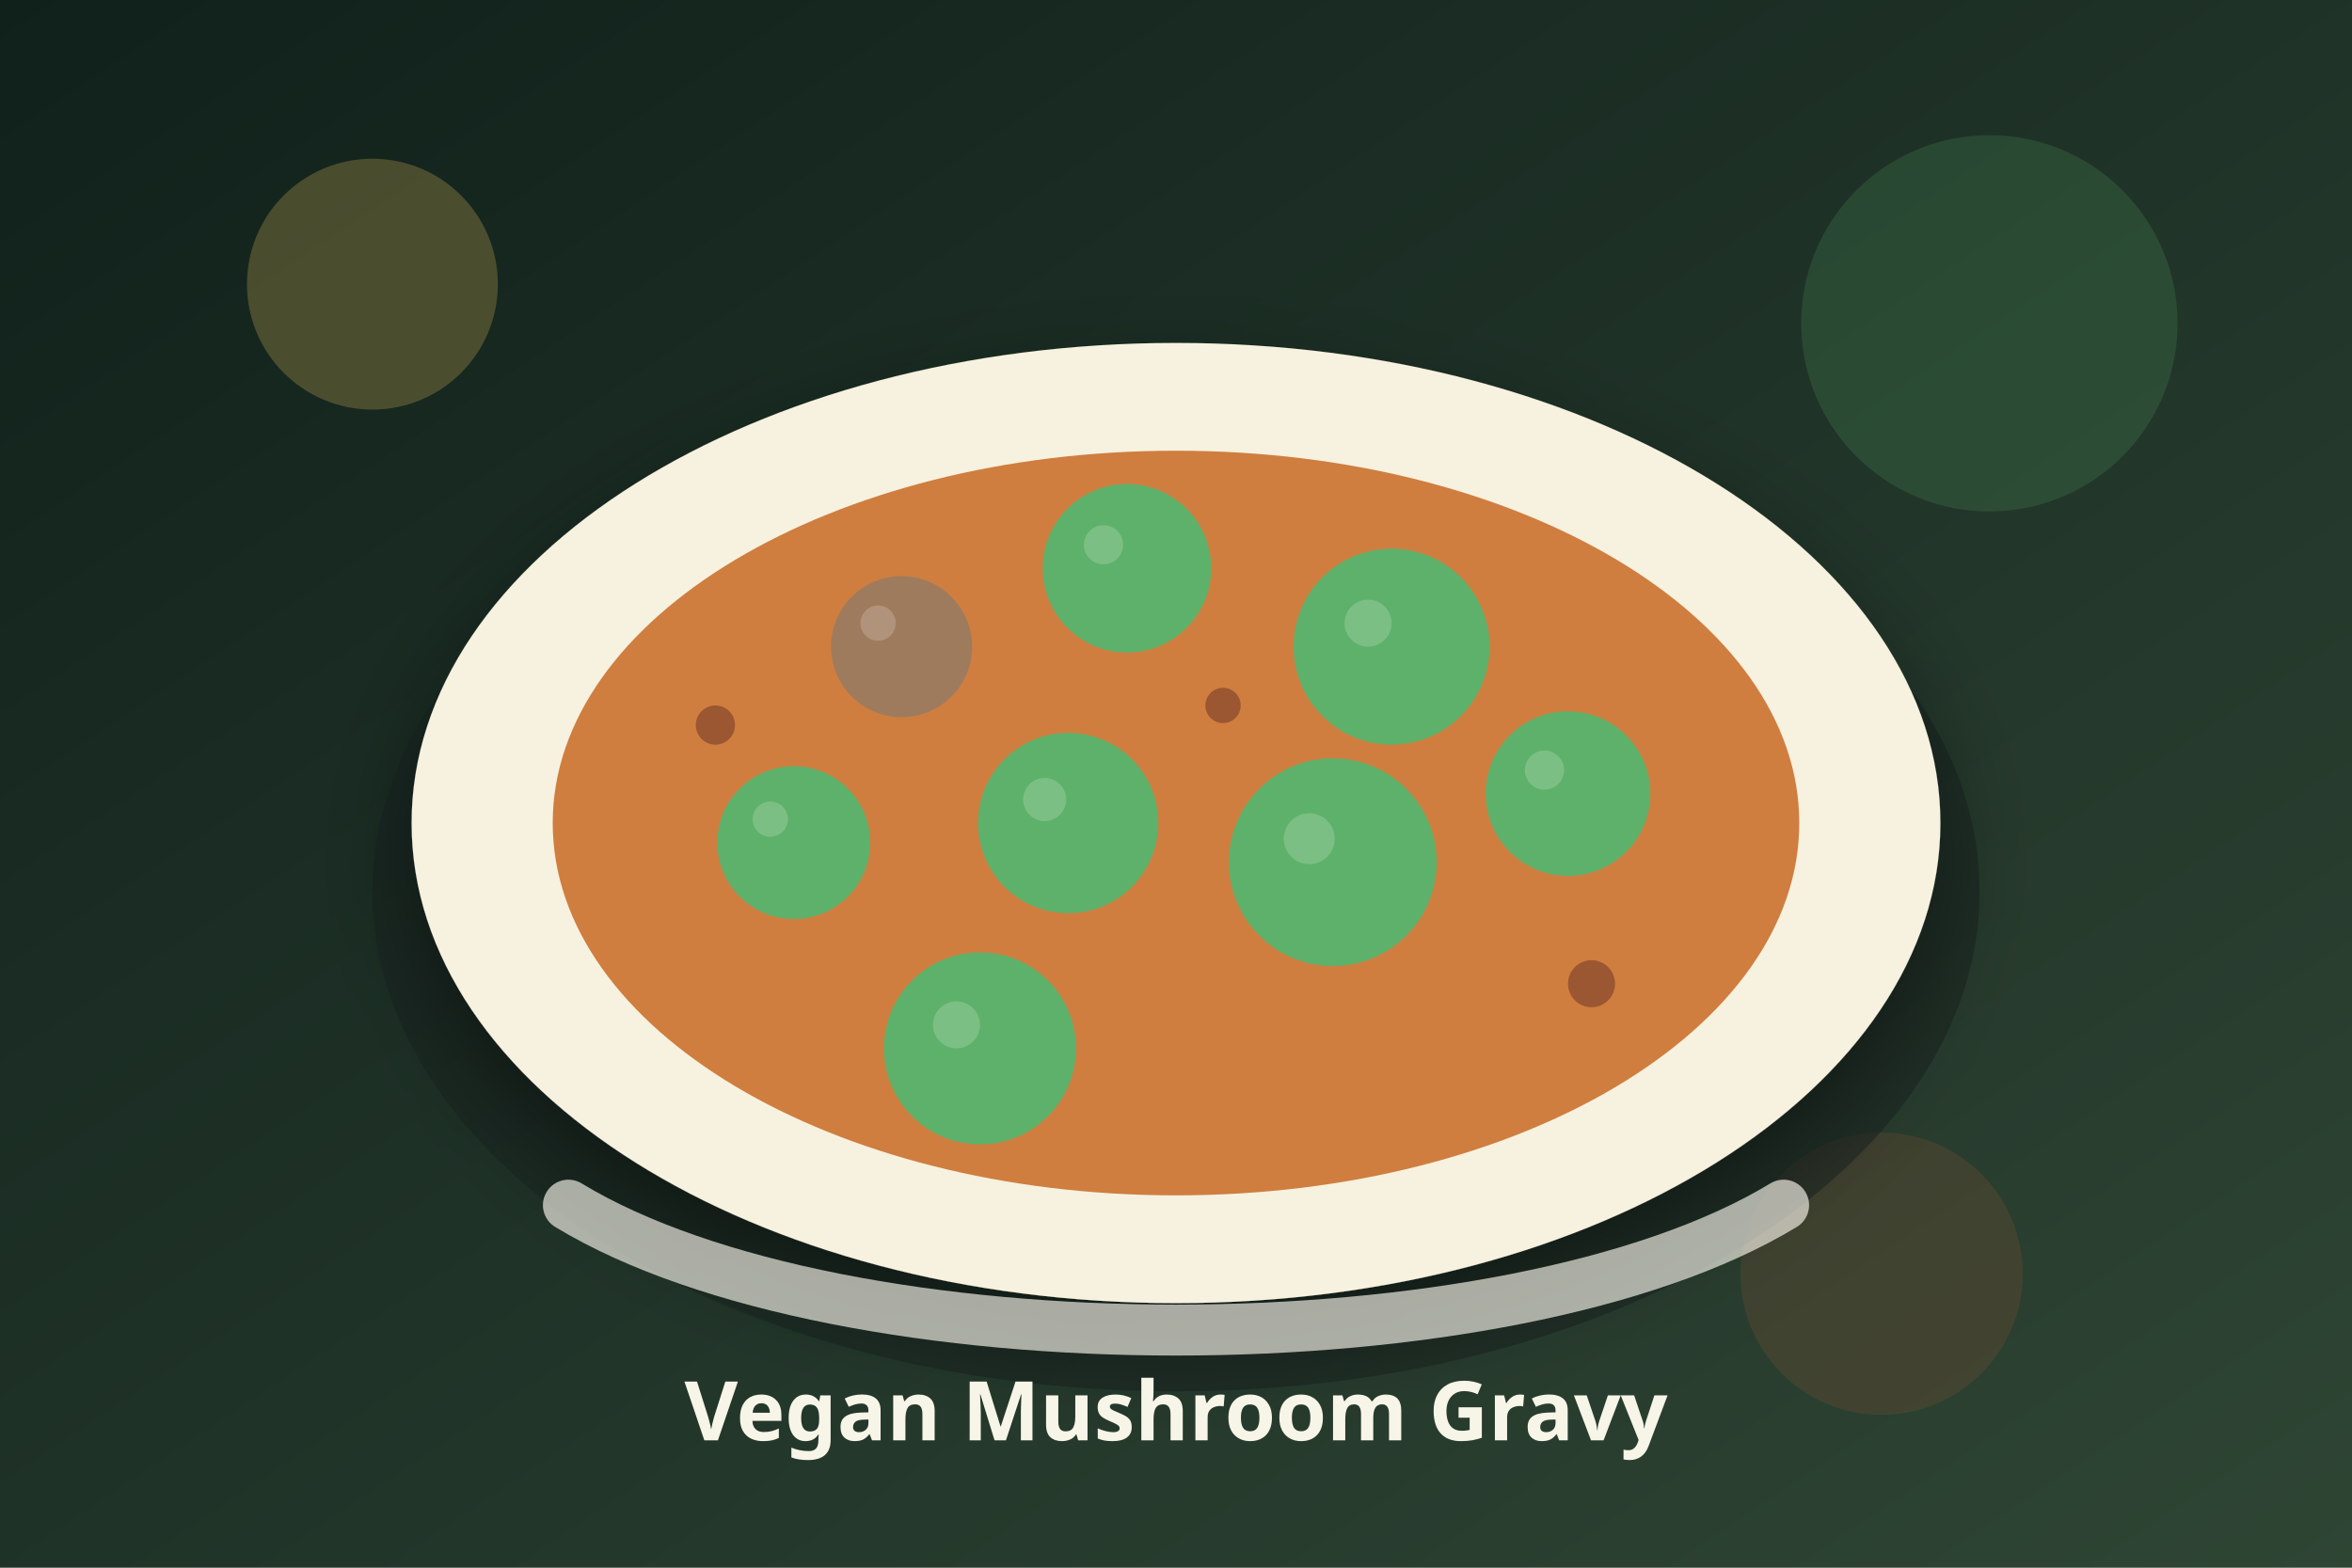
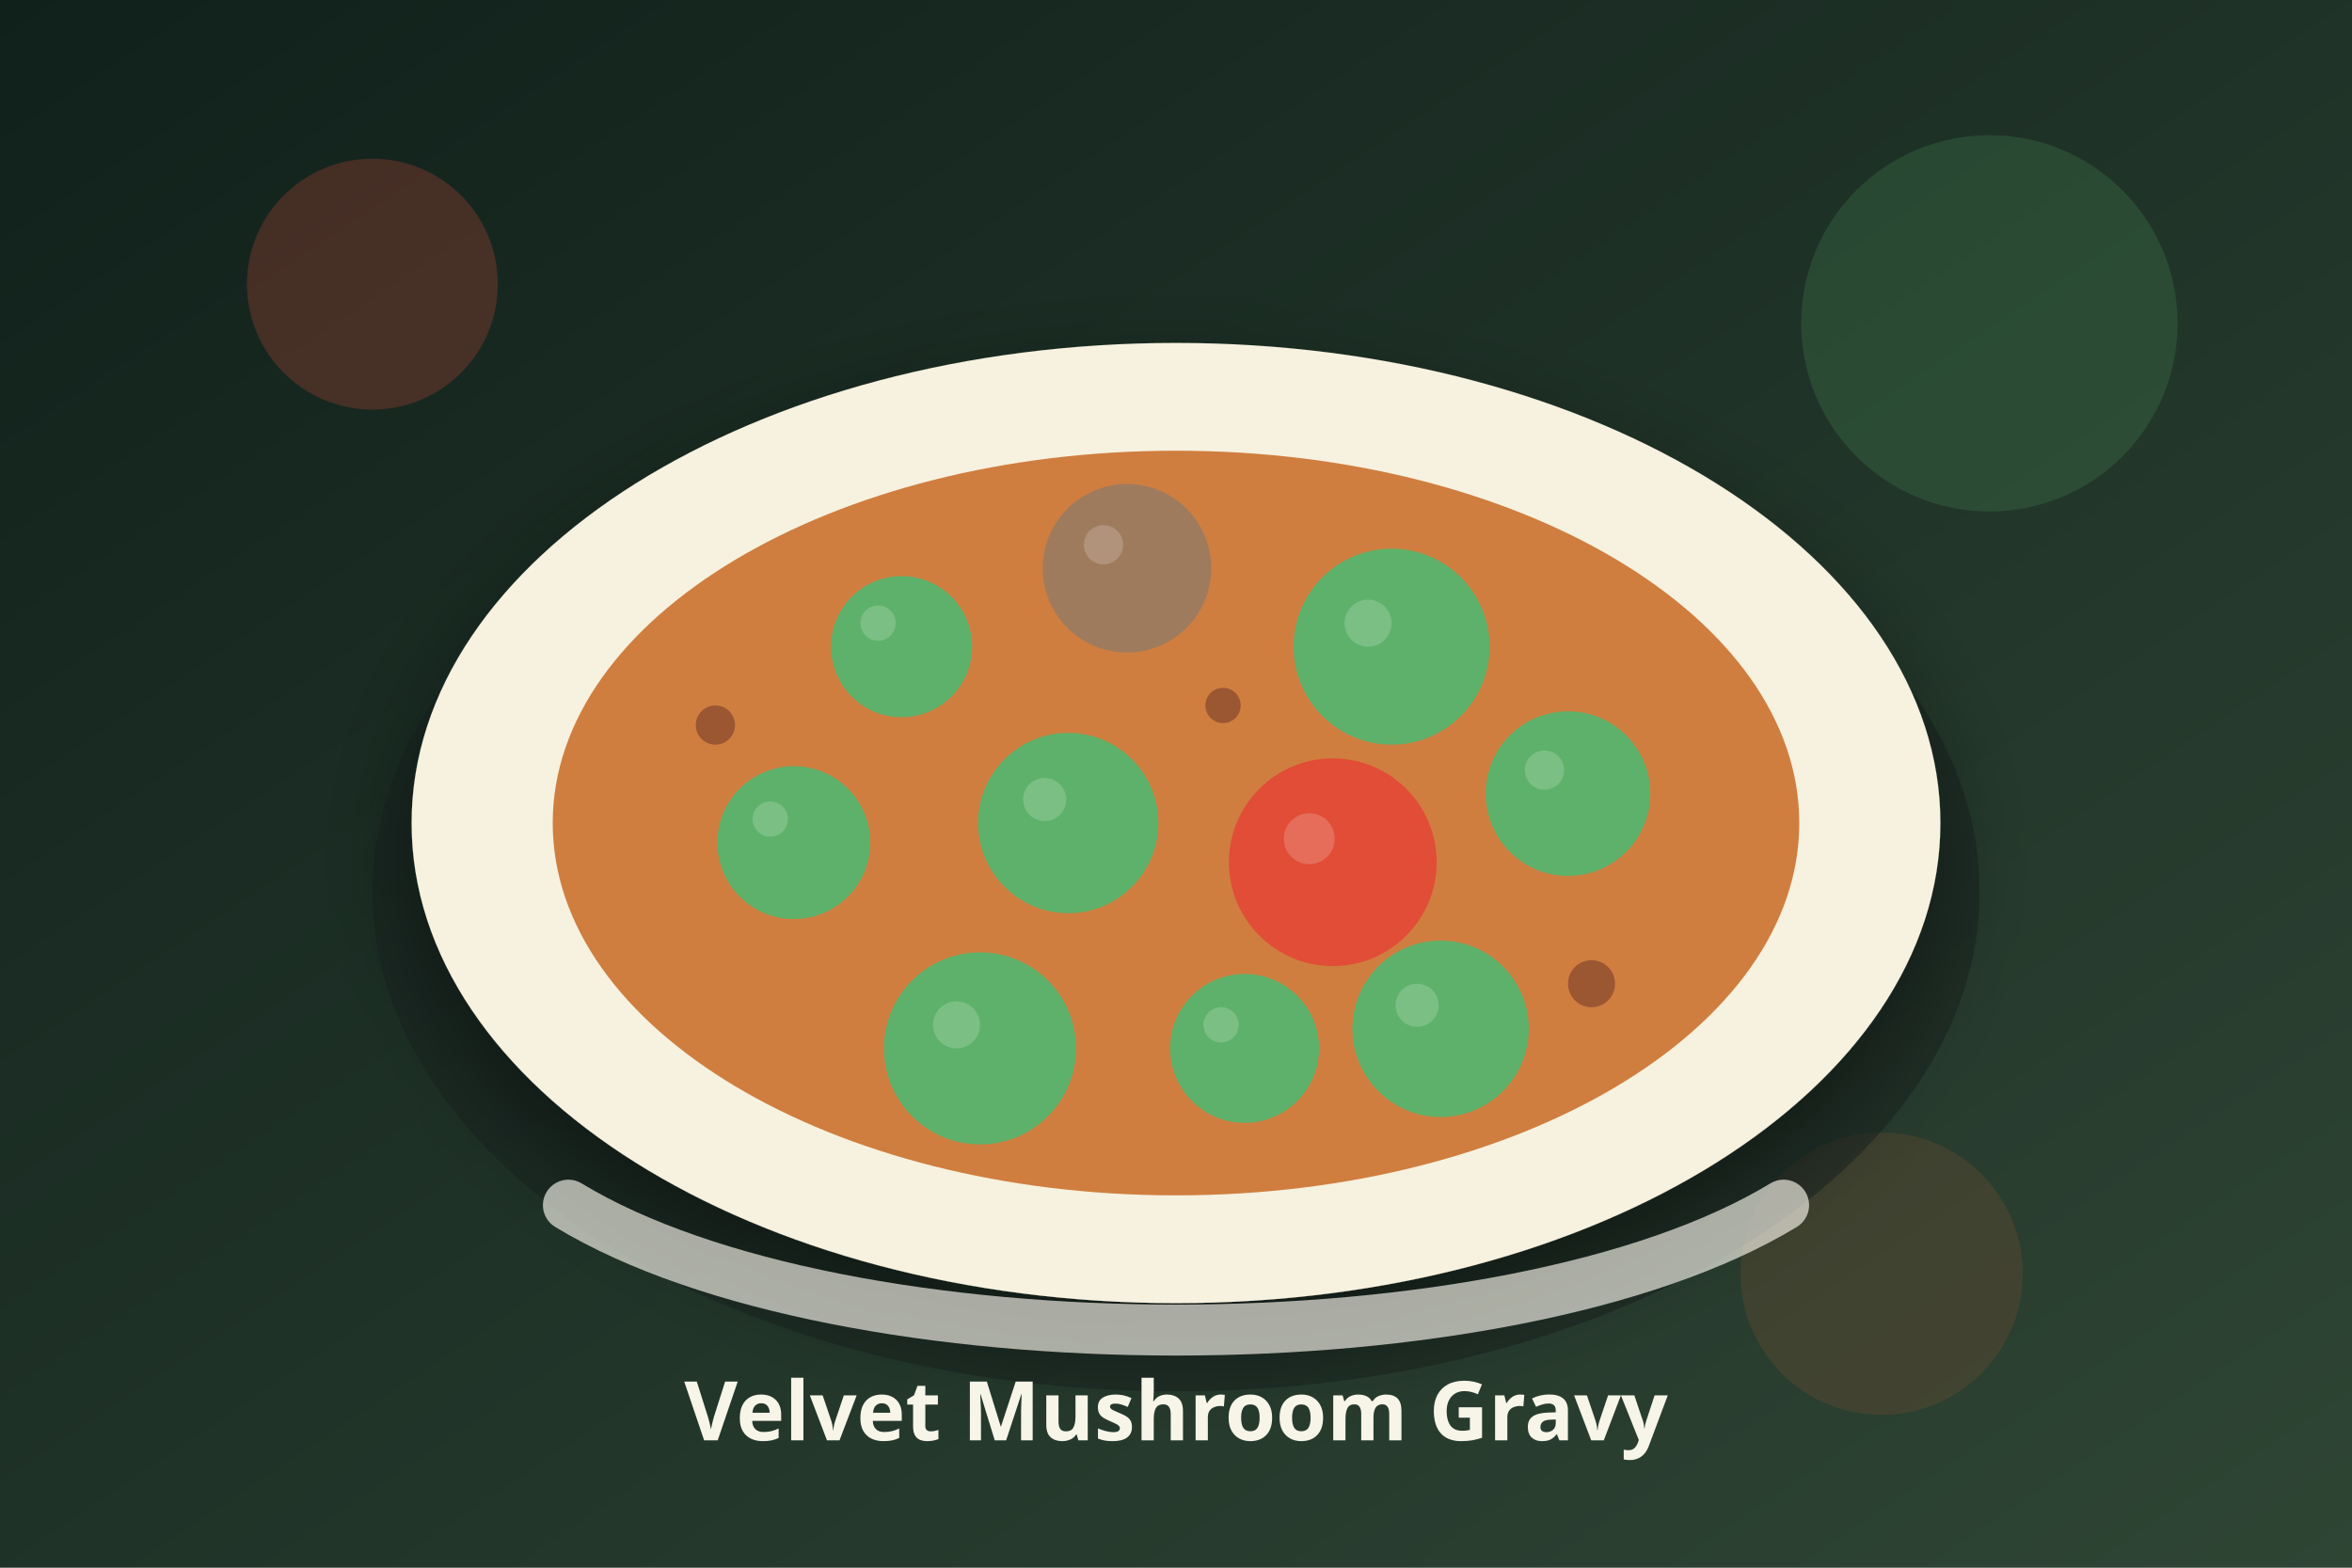
<svg xmlns="http://www.w3.org/2000/svg" width="1200" height="800" viewBox="0 0 1200 800" role="img" aria-labelledby="title desc">
  <defs>
    <linearGradient id="bg" x1="0" y1="0" x2="1" y2="1">
      <stop offset="0" stop-color="#10201b" />
      <stop offset="1" stop-color="#2f4534" />
    </linearGradient>
    <filter id="shadow" x="-20%" y="-20%" width="140%" height="150%">
      <feDropShadow dx="0" dy="20" stdDeviation="24" flood-color="#09110d" flood-opacity=".42" />
    </filter>
  </defs>
  <rect width="1200" height="800" fill="url(#bg)" />
-   <circle cx="190" cy="145" r="64" fill="#f4c95d" opacity=".24" />
+   <circle cx="190" cy="145" r="64" fill="#e24b36" opacity=".24" />
  <circle cx="1015" cy="165" r="96" fill="#5ab36c" opacity=".18" />
  <circle cx="960" cy="650" r="72" fill="#9b5632" opacity=".2" />
  <ellipse cx="600" cy="455" rx="410" ry="255" fill="#18221f" opacity=".55" />
  <ellipse cx="600" cy="420" rx="390" ry="245" fill="#f7f1df" filter="url(#shadow)" />
  <ellipse cx="600" cy="420" rx="318" ry="190" fill="#cf7e3f" />
-   <circle cx="460" cy="330" r="36" fill="#9d7b5f" opacity=".96" />
+   <circle cx="460" cy="330" r="36" fill="#5ab36c" opacity=".96" />
  <circle cx="448" cy="318" r="9" fill="#fff" opacity=".18" />
-   <circle cx="575" cy="290" r="43" fill="#5ab36c" opacity=".96" />
+   <circle cx="575" cy="290" r="43" fill="#9d7b5f" opacity=".96" />
  <circle cx="563" cy="278" r="10" fill="#fff" opacity=".18" />
  <circle cx="710" cy="330" r="50" fill="#5ab36c" opacity=".96" />
  <circle cx="698" cy="318" r="12" fill="#fff" opacity=".18" />
  <circle cx="405" cy="430" r="39" fill="#5ab36c" opacity=".96" />
  <circle cx="393" cy="418" r="9" fill="#fff" opacity=".18" />
  <circle cx="545" cy="420" r="46" fill="#5ab36c" opacity=".96" />
  <circle cx="533" cy="408" r="11" fill="#fff" opacity=".18" />
-   <circle cx="680" cy="440" r="53" fill="#5ab36c" opacity=".96" />
+   <circle cx="680" cy="440" r="53" fill="#e24b36" opacity=".96" />
  <circle cx="668" cy="428" r="13" fill="#fff" opacity=".18" />
  <circle cx="800" cy="405" r="42" fill="#5ab36c" opacity=".96" />
  <circle cx="788" cy="393" r="10" fill="#fff" opacity=".18" />
  <circle cx="500" cy="535" r="49" fill="#5ab36c" opacity=".96" />
  <circle cx="488" cy="523" r="12" fill="#fff" opacity=".18" />
+   <circle cx="635" cy="535" r="38" fill="#5ab36c" opacity=".96" />
+   <circle cx="623" cy="523" r="9" fill="#fff" opacity=".18" />
+   <circle cx="735" cy="525" r="45" fill="#5ab36c" opacity=".96" />
+   <circle cx="723" cy="513" r="11" fill="#fff" opacity=".18" />
  <circle cx="812" cy="502" r="12" fill="#9b5632" />
  <circle cx="365" cy="370" r="10" fill="#9b5632" />
  <circle cx="624" cy="360" r="9" fill="#9b5632" />
  <path d="M290 615 C430 700 770 700 910 615" fill="none" stroke="#fbf8ec" stroke-width="26" stroke-linecap="round" opacity=".65" />
-   <text x="600" y="735" fill="#f7f4e8" font-family="system-ui, sans-serif" font-size="42" font-weight="800" text-anchor="middle">Vegan Mushroom Gravy</text>
+   <text x="600" y="735" fill="#f7f4e8" font-family="system-ui, sans-serif" font-size="42" font-weight="800" text-anchor="middle">Velvet Mushroom Gravy</text>
</svg>
